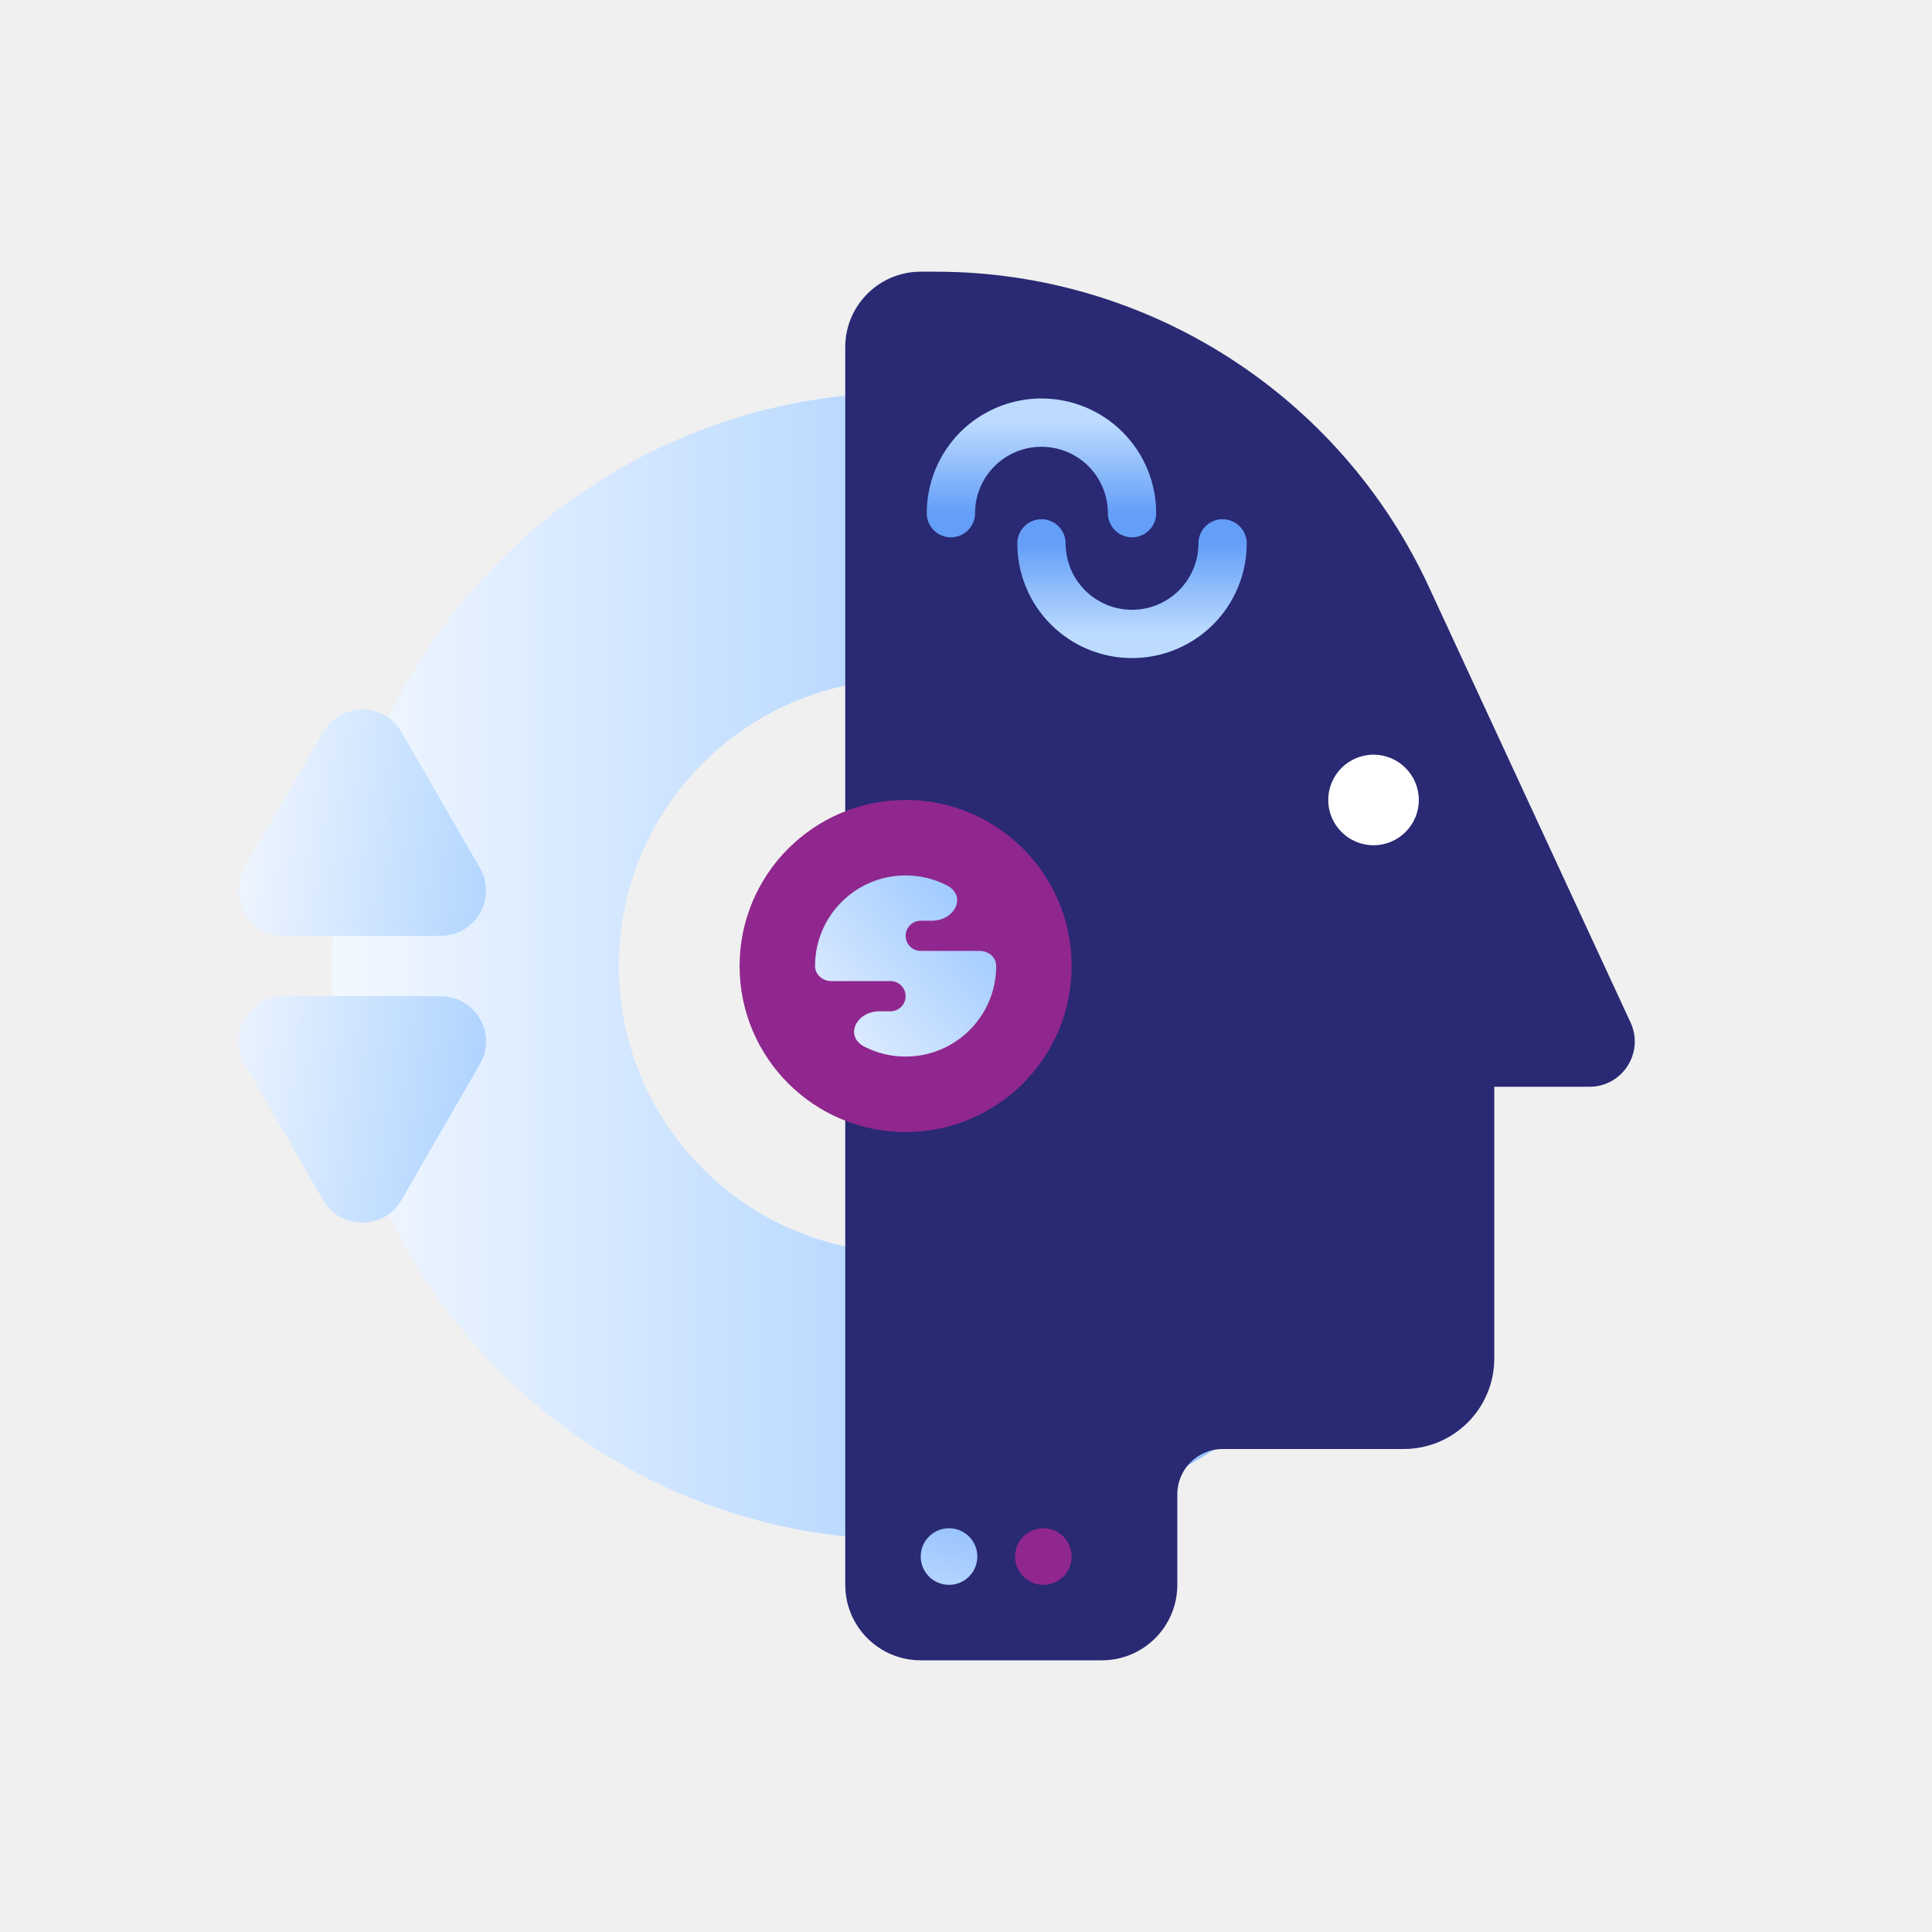
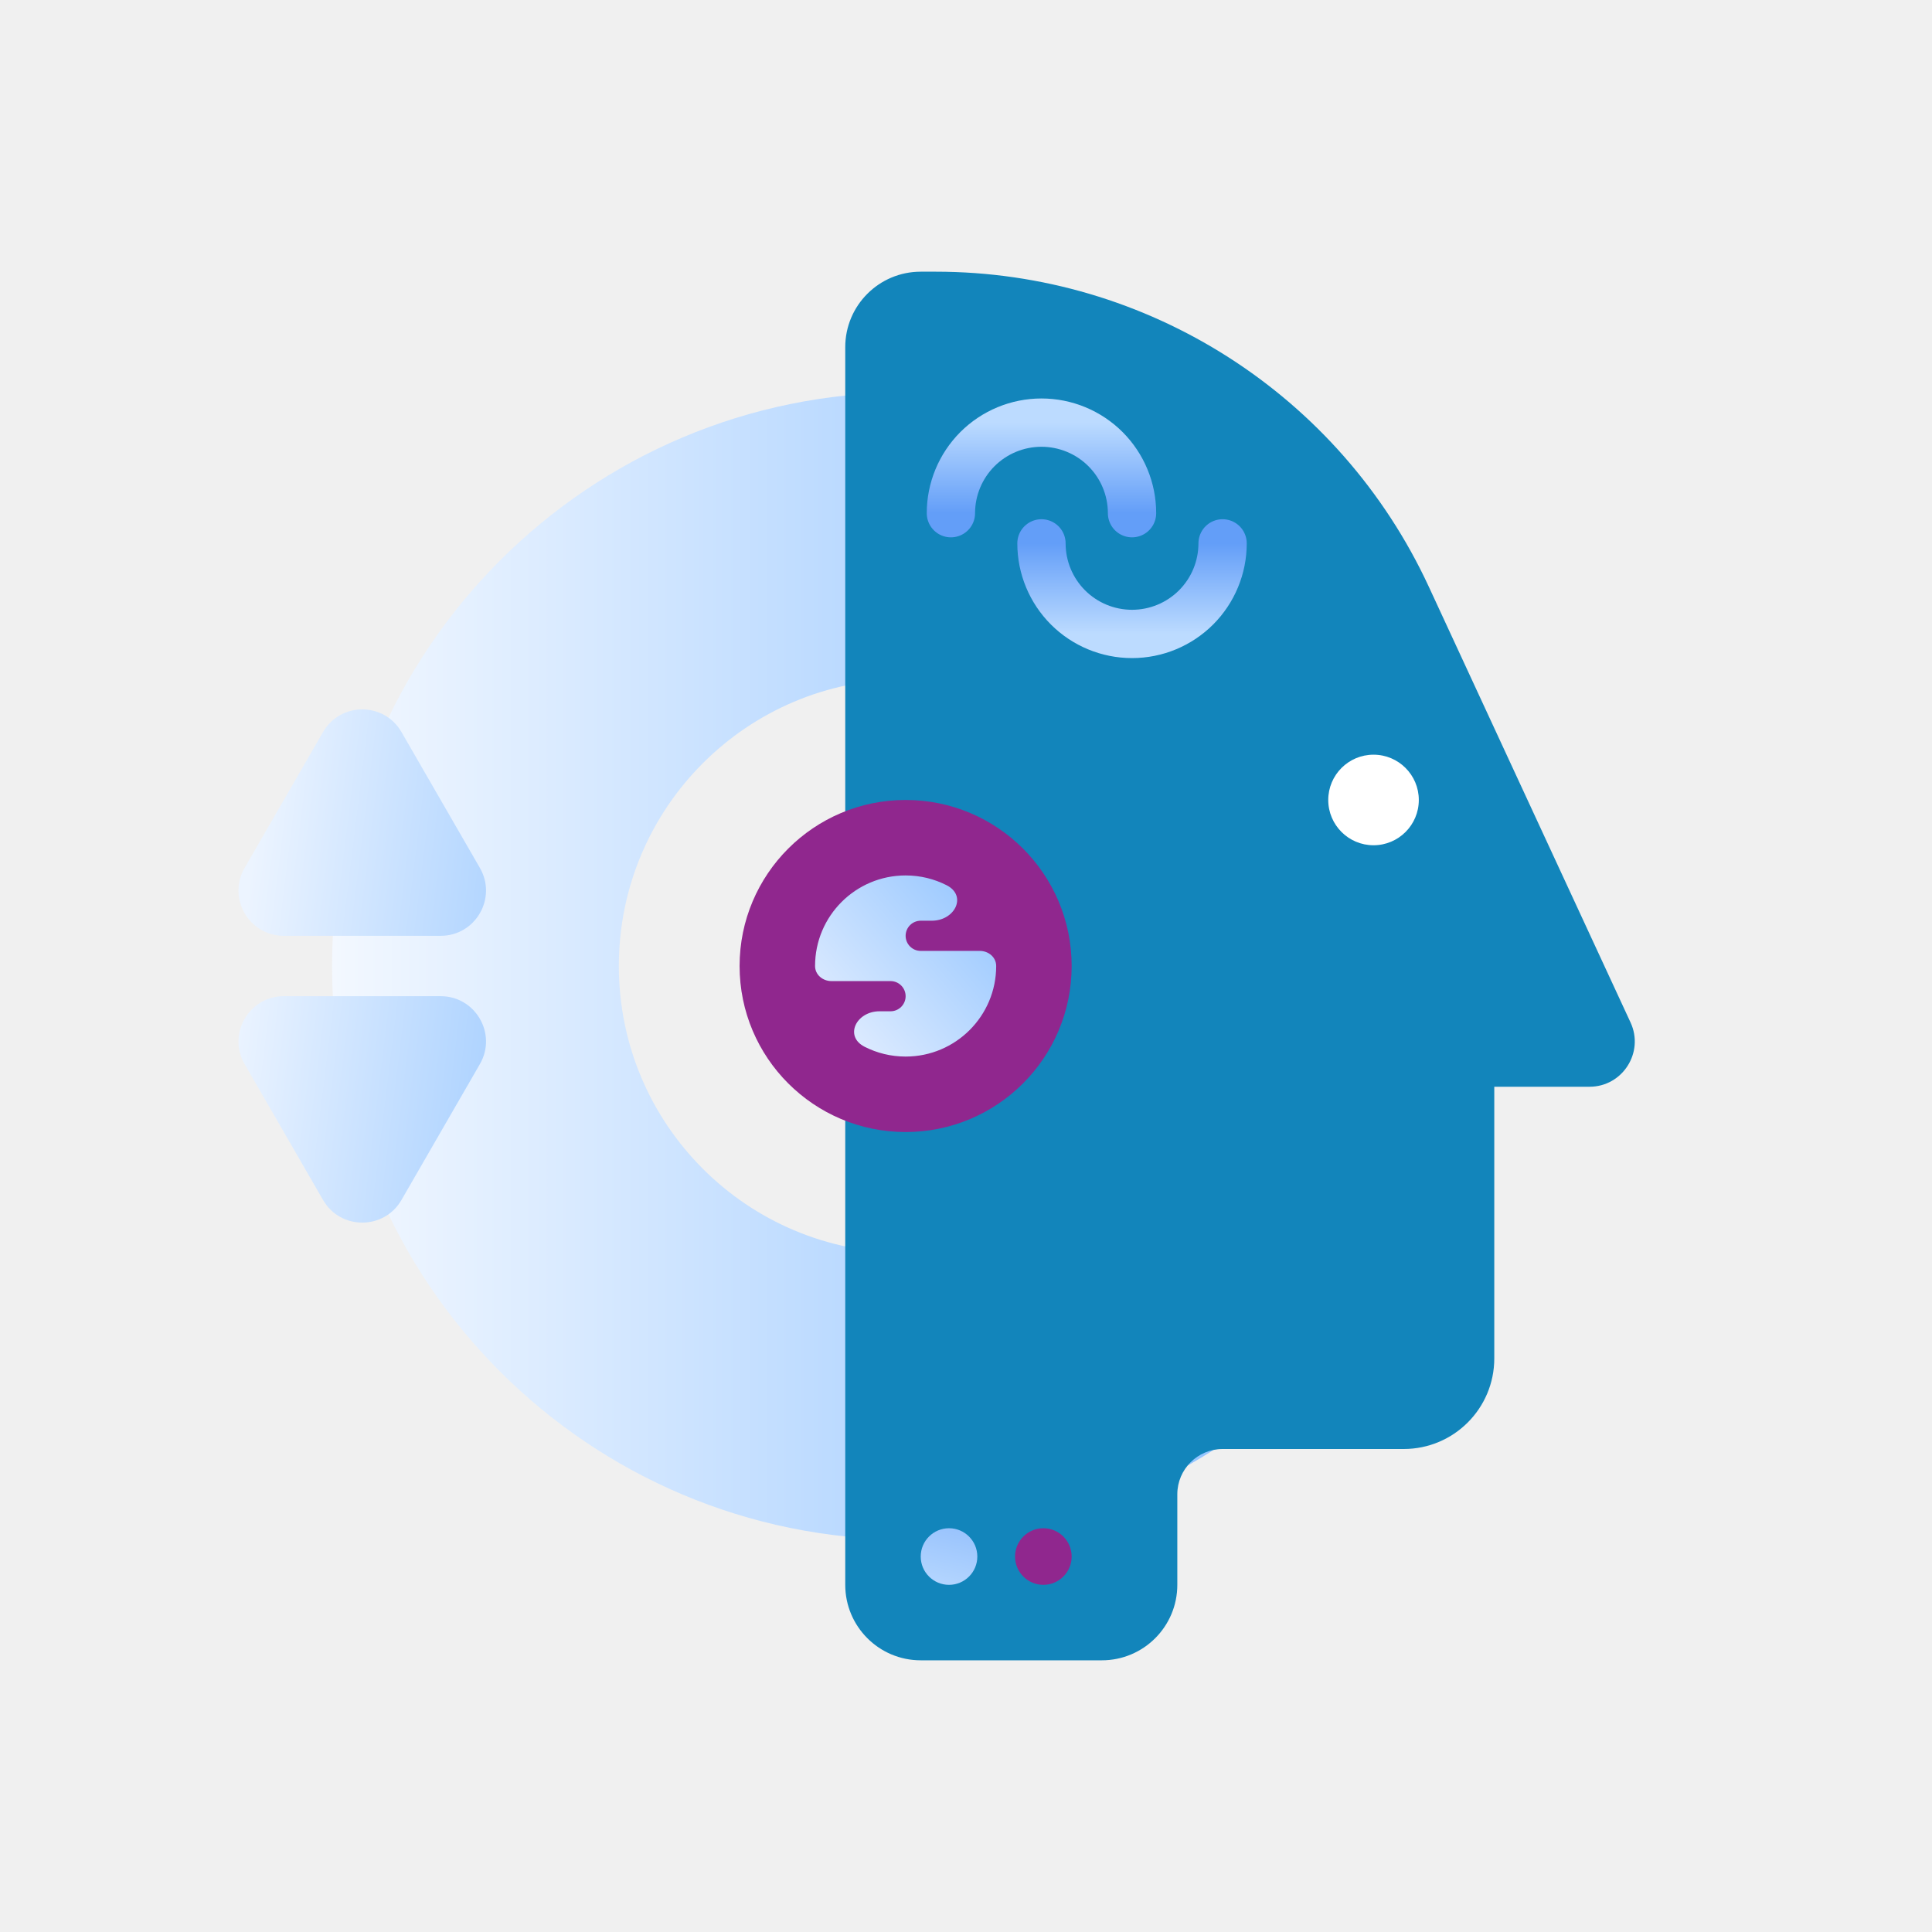
<svg xmlns="http://www.w3.org/2000/svg" width="80" height="80" viewBox="0 0 80 80" fill="none">
-   <path fill-rule="evenodd" clip-rule="evenodd" d="M37.5 63.75C50.617 63.75 61.25 53.117 61.25 40C61.25 26.883 50.617 16.25 37.5 16.25C24.383 16.25 13.75 26.883 13.75 40C13.75 53.117 24.383 63.75 37.5 63.75ZM37.5 51.875C44.058 51.875 49.375 46.558 49.375 40C49.375 33.442 44.058 28.125 37.5 28.125C30.942 28.125 25.625 33.442 25.625 40C25.625 46.558 30.942 51.875 37.5 51.875Z" fill="url(#paint0_linear_241_23026)" />
-   <path d="M45.625 68.75H38.125C36.399 68.75 35 67.351 35 65.625V14.375C35 12.649 36.399 11.25 38.125 11.25H38.747C47.514 11.25 55.482 16.342 59.165 24.297L67.517 42.337C68.093 43.58 67.185 45 65.816 45H61.875V56.25C61.875 58.321 60.196 60 58.125 60H50.625C49.59 60 48.75 60.84 48.75 61.875V65.625C48.75 67.351 47.351 68.75 45.625 68.75Z" fill="#292974" />
+   <path fill-rule="evenodd" clip-rule="evenodd" d="M37.5 63.75C50.617 63.75 61.25 53.117 61.25 40C61.25 26.883 50.617 16.25 37.5 16.25C24.383 16.25 13.75 26.883 13.75 40C13.75 53.117 24.383 63.75 37.5 63.75ZM37.5 51.875C44.058 51.875 49.375 46.558 49.375 40C49.375 33.442 44.058 28.125 37.5 28.125C30.942 28.125 25.625 33.442 25.625 40C25.625 46.558 30.942 51.875 37.5 51.875Z" fill="url(#paint0_linear_1085_15440)" />
+   <path d="M45.625 68.75H38.125C36.399 68.75 35 67.351 35 65.625V14.375C35 12.649 36.399 11.25 38.125 11.25H38.747C47.514 11.25 55.482 16.342 59.165 24.297L67.517 42.337C68.093 43.58 67.185 45 65.816 45H61.875V56.25C61.875 58.321 60.196 60 58.125 60H50.625C49.59 60 48.75 60.84 48.75 61.875V65.625C48.75 67.351 47.351 68.75 45.625 68.75Z" fill="#1285BB" />
  <circle cx="37.5" cy="40" r="6.875" fill="#90278E" />
  <circle cx="56.875" cy="33.125" r="1.875" fill="white" />
-   <path d="M16.624 30.312C15.902 29.062 14.098 29.062 13.376 30.312L10.129 35.938C9.407 37.188 10.309 38.75 11.752 38.75H18.247C19.691 38.75 20.593 37.188 19.871 35.938L16.624 30.312Z" fill="url(#paint1_linear_241_23026)" />
-   <path d="M16.624 49.688C15.902 50.938 14.098 50.938 13.376 49.688L10.129 44.062C9.407 42.812 10.309 41.25 11.752 41.25H18.247C19.691 41.25 20.593 42.812 19.871 44.062L16.624 49.688Z" fill="url(#paint2_linear_241_23026)" />
-   <path d="M41.25 40C41.25 42.071 39.571 43.75 37.5 43.75C36.889 43.75 36.313 43.604 35.803 43.345C34.945 42.909 35.456 41.875 36.419 41.875H36.875C37.22 41.875 37.5 41.595 37.5 41.25C37.5 40.905 37.22 40.625 36.875 40.625H34.43C34.067 40.625 33.75 40.362 33.75 40C33.75 37.929 35.429 36.25 37.5 36.25C38.111 36.25 38.687 36.396 39.197 36.655C40.055 37.091 39.544 38.125 38.581 38.125H38.125C37.78 38.125 37.5 38.405 37.5 38.75C37.5 39.095 37.78 39.375 38.125 39.375H40.57C40.933 39.375 41.25 39.638 41.25 40Z" fill="url(#paint3_linear_241_23026)" />
-   <path d="M43.125 22.5C43.125 23.495 43.52 24.448 44.223 25.152C44.927 25.855 45.88 26.25 46.875 26.25C47.87 26.25 48.823 25.855 49.527 25.152C50.23 24.448 50.625 23.495 50.625 22.5" stroke="url(#paint4_linear_241_23026)" stroke-width="2" stroke-linecap="round" />
-   <path d="M46.875 21.25C46.875 20.255 46.48 19.302 45.777 18.598C45.073 17.895 44.12 17.5 43.125 17.5C42.13 17.5 41.177 17.895 40.473 18.598C39.77 19.302 39.375 20.255 39.375 21.25" stroke="url(#paint5_linear_241_23026)" stroke-width="2" stroke-linecap="round" />
-   <path d="M40.469 60.547C40.469 61.194 39.944 61.719 39.297 61.719C38.65 61.719 38.125 61.194 38.125 60.547C38.125 59.9 38.65 59.375 39.297 59.375C39.944 59.375 40.469 59.9 40.469 60.547Z" fill="#292974" />
-   <path d="M40.469 64.453C40.469 65.1 39.944 65.625 39.297 65.625C38.65 65.625 38.125 65.1 38.125 64.453C38.125 63.806 38.65 63.281 39.297 63.281C39.944 63.281 40.469 63.806 40.469 64.453Z" fill="url(#paint6_linear_241_23026)" />
+   <path d="M16.624 30.312C15.902 29.062 14.098 29.062 13.376 30.312L10.129 35.938C9.407 37.188 10.309 38.75 11.752 38.75H18.248C19.691 38.75 20.593 37.188 19.871 35.938L16.624 30.312Z" fill="url(#paint1_linear_1085_15440)" />
+   <path d="M16.624 49.688C15.902 50.938 14.098 50.938 13.376 49.688L10.129 44.062C9.407 42.812 10.309 41.25 11.752 41.25H18.248C19.691 41.25 20.593 42.812 19.871 44.062L16.624 49.688Z" fill="url(#paint2_linear_1085_15440)" />
+   <path d="M41.25 40C41.25 42.071 39.571 43.75 37.5 43.75C36.889 43.75 36.313 43.604 35.803 43.345C34.945 42.909 35.456 41.875 36.419 41.875H36.875C37.22 41.875 37.5 41.595 37.5 41.25C37.5 40.905 37.22 40.625 36.875 40.625H34.43C34.067 40.625 33.75 40.362 33.75 40C33.75 37.929 35.429 36.25 37.5 36.25C38.111 36.25 38.687 36.396 39.197 36.655C40.055 37.091 39.544 38.125 38.581 38.125H38.125C37.78 38.125 37.5 38.405 37.5 38.75C37.5 39.095 37.78 39.375 38.125 39.375H40.57C40.933 39.375 41.25 39.638 41.25 40Z" fill="url(#paint3_linear_1085_15440)" />
+   <path d="M43.125 22.5C43.125 23.495 43.52 24.448 44.223 25.152C44.927 25.855 45.88 26.25 46.875 26.25C47.87 26.25 48.823 25.855 49.527 25.152C50.23 24.448 50.625 23.495 50.625 22.5" stroke="url(#paint4_linear_1085_15440)" stroke-width="2" stroke-linecap="round" />
+   <path d="M46.875 21.25C46.875 20.255 46.48 19.302 45.777 18.598C45.073 17.895 44.12 17.5 43.125 17.5C42.13 17.5 41.177 17.895 40.473 18.598C39.77 19.302 39.375 20.255 39.375 21.25" stroke="url(#paint5_linear_1085_15440)" stroke-width="2" stroke-linecap="round" />
+   <path d="M40.469 60.547C40.469 61.194 39.944 61.719 39.297 61.719C38.65 61.719 38.125 61.194 38.125 60.547C38.125 59.9 38.65 59.375 39.297 59.375C39.944 59.375 40.469 59.9 40.469 60.547Z" fill="#1285BB" />
+   <path d="M40.469 64.453C40.469 65.1 39.944 65.625 39.297 65.625C38.65 65.625 38.125 65.1 38.125 64.453C38.125 63.806 38.65 63.281 39.297 63.281C39.944 63.281 40.469 63.806 40.469 64.453Z" fill="url(#paint6_linear_1085_15440)" />
  <path d="M43.203 65.625C43.85 65.625 44.375 65.1 44.375 64.453C44.375 63.806 43.85 63.281 43.203 63.281C42.556 63.281 42.031 63.806 42.031 64.453C42.031 65.1 42.556 65.625 43.203 65.625Z" fill="#90278E" />
  <defs>
-     <linearGradient id="paint0_linear_241_23026" x1="49.062" y1="40" x2="13.75" y2="40" gradientUnits="userSpaceOnUse">
+     <linearGradient id="paint0_linear_1085_15440" x1="49.062" y1="40" x2="13.75" y2="40" gradientUnits="userSpaceOnUse">
      <stop stop-color="#96C6FF" />
      <stop offset="1" stop-color="#F3F8FF" />
    </linearGradient>
-     <linearGradient id="paint1_linear_241_23026" x1="10" y1="39.062" x2="26.235" y2="41.059" gradientUnits="userSpaceOnUse">
+     <linearGradient id="paint1_linear_1085_15440" x1="10" y1="39.062" x2="26.235" y2="41.059" gradientUnits="userSpaceOnUse">
      <stop stop-color="#ECF4FF" />
      <stop offset="1" stop-color="#8EC2FF" />
    </linearGradient>
-     <linearGradient id="paint2_linear_241_23026" x1="10" y1="39.062" x2="26.235" y2="41.059" gradientUnits="userSpaceOnUse">
+     <linearGradient id="paint2_linear_1085_15440" x1="10" y1="39.062" x2="26.235" y2="41.059" gradientUnits="userSpaceOnUse">
      <stop stop-color="#ECF4FF" />
      <stop offset="1" stop-color="#8EC2FF" />
    </linearGradient>
-     <linearGradient id="paint3_linear_241_23026" x1="43.438" y1="38.125" x2="36.399" y2="44.174" gradientUnits="userSpaceOnUse">
+     <linearGradient id="paint3_linear_1085_15440" x1="43.438" y1="38.125" x2="36.399" y2="44.174" gradientUnits="userSpaceOnUse">
      <stop stop-color="#8EC2FF" />
      <stop offset="1" stop-color="#DBEAFF" />
    </linearGradient>
-     <linearGradient id="paint4_linear_241_23026" x1="46.875" y1="26.25" x2="46.875" y2="22.5" gradientUnits="userSpaceOnUse">
+     <linearGradient id="paint4_linear_1085_15440" x1="46.875" y1="26.25" x2="46.875" y2="22.5" gradientUnits="userSpaceOnUse">
      <stop stop-color="#BCDBFF" />
      <stop offset="1" stop-color="#639EF8" />
    </linearGradient>
-     <linearGradient id="paint5_linear_241_23026" x1="43.125" y1="17.5" x2="43.125" y2="21.25" gradientUnits="userSpaceOnUse">
+     <linearGradient id="paint5_linear_1085_15440" x1="43.125" y1="17.5" x2="43.125" y2="21.25" gradientUnits="userSpaceOnUse">
      <stop stop-color="#BCDBFF" />
      <stop offset="1" stop-color="#639EF8" />
    </linearGradient>
-     <linearGradient id="paint6_linear_241_23026" x1="44.375" y1="59.375" x2="42.493" y2="66.741" gradientUnits="userSpaceOnUse">
+     <linearGradient id="paint6_linear_1085_15440" x1="44.375" y1="59.375" x2="42.493" y2="66.741" gradientUnits="userSpaceOnUse">
      <stop stop-color="#639EF8" />
      <stop offset="1" stop-color="#B6D7FF" />
    </linearGradient>
  </defs>
</svg>
